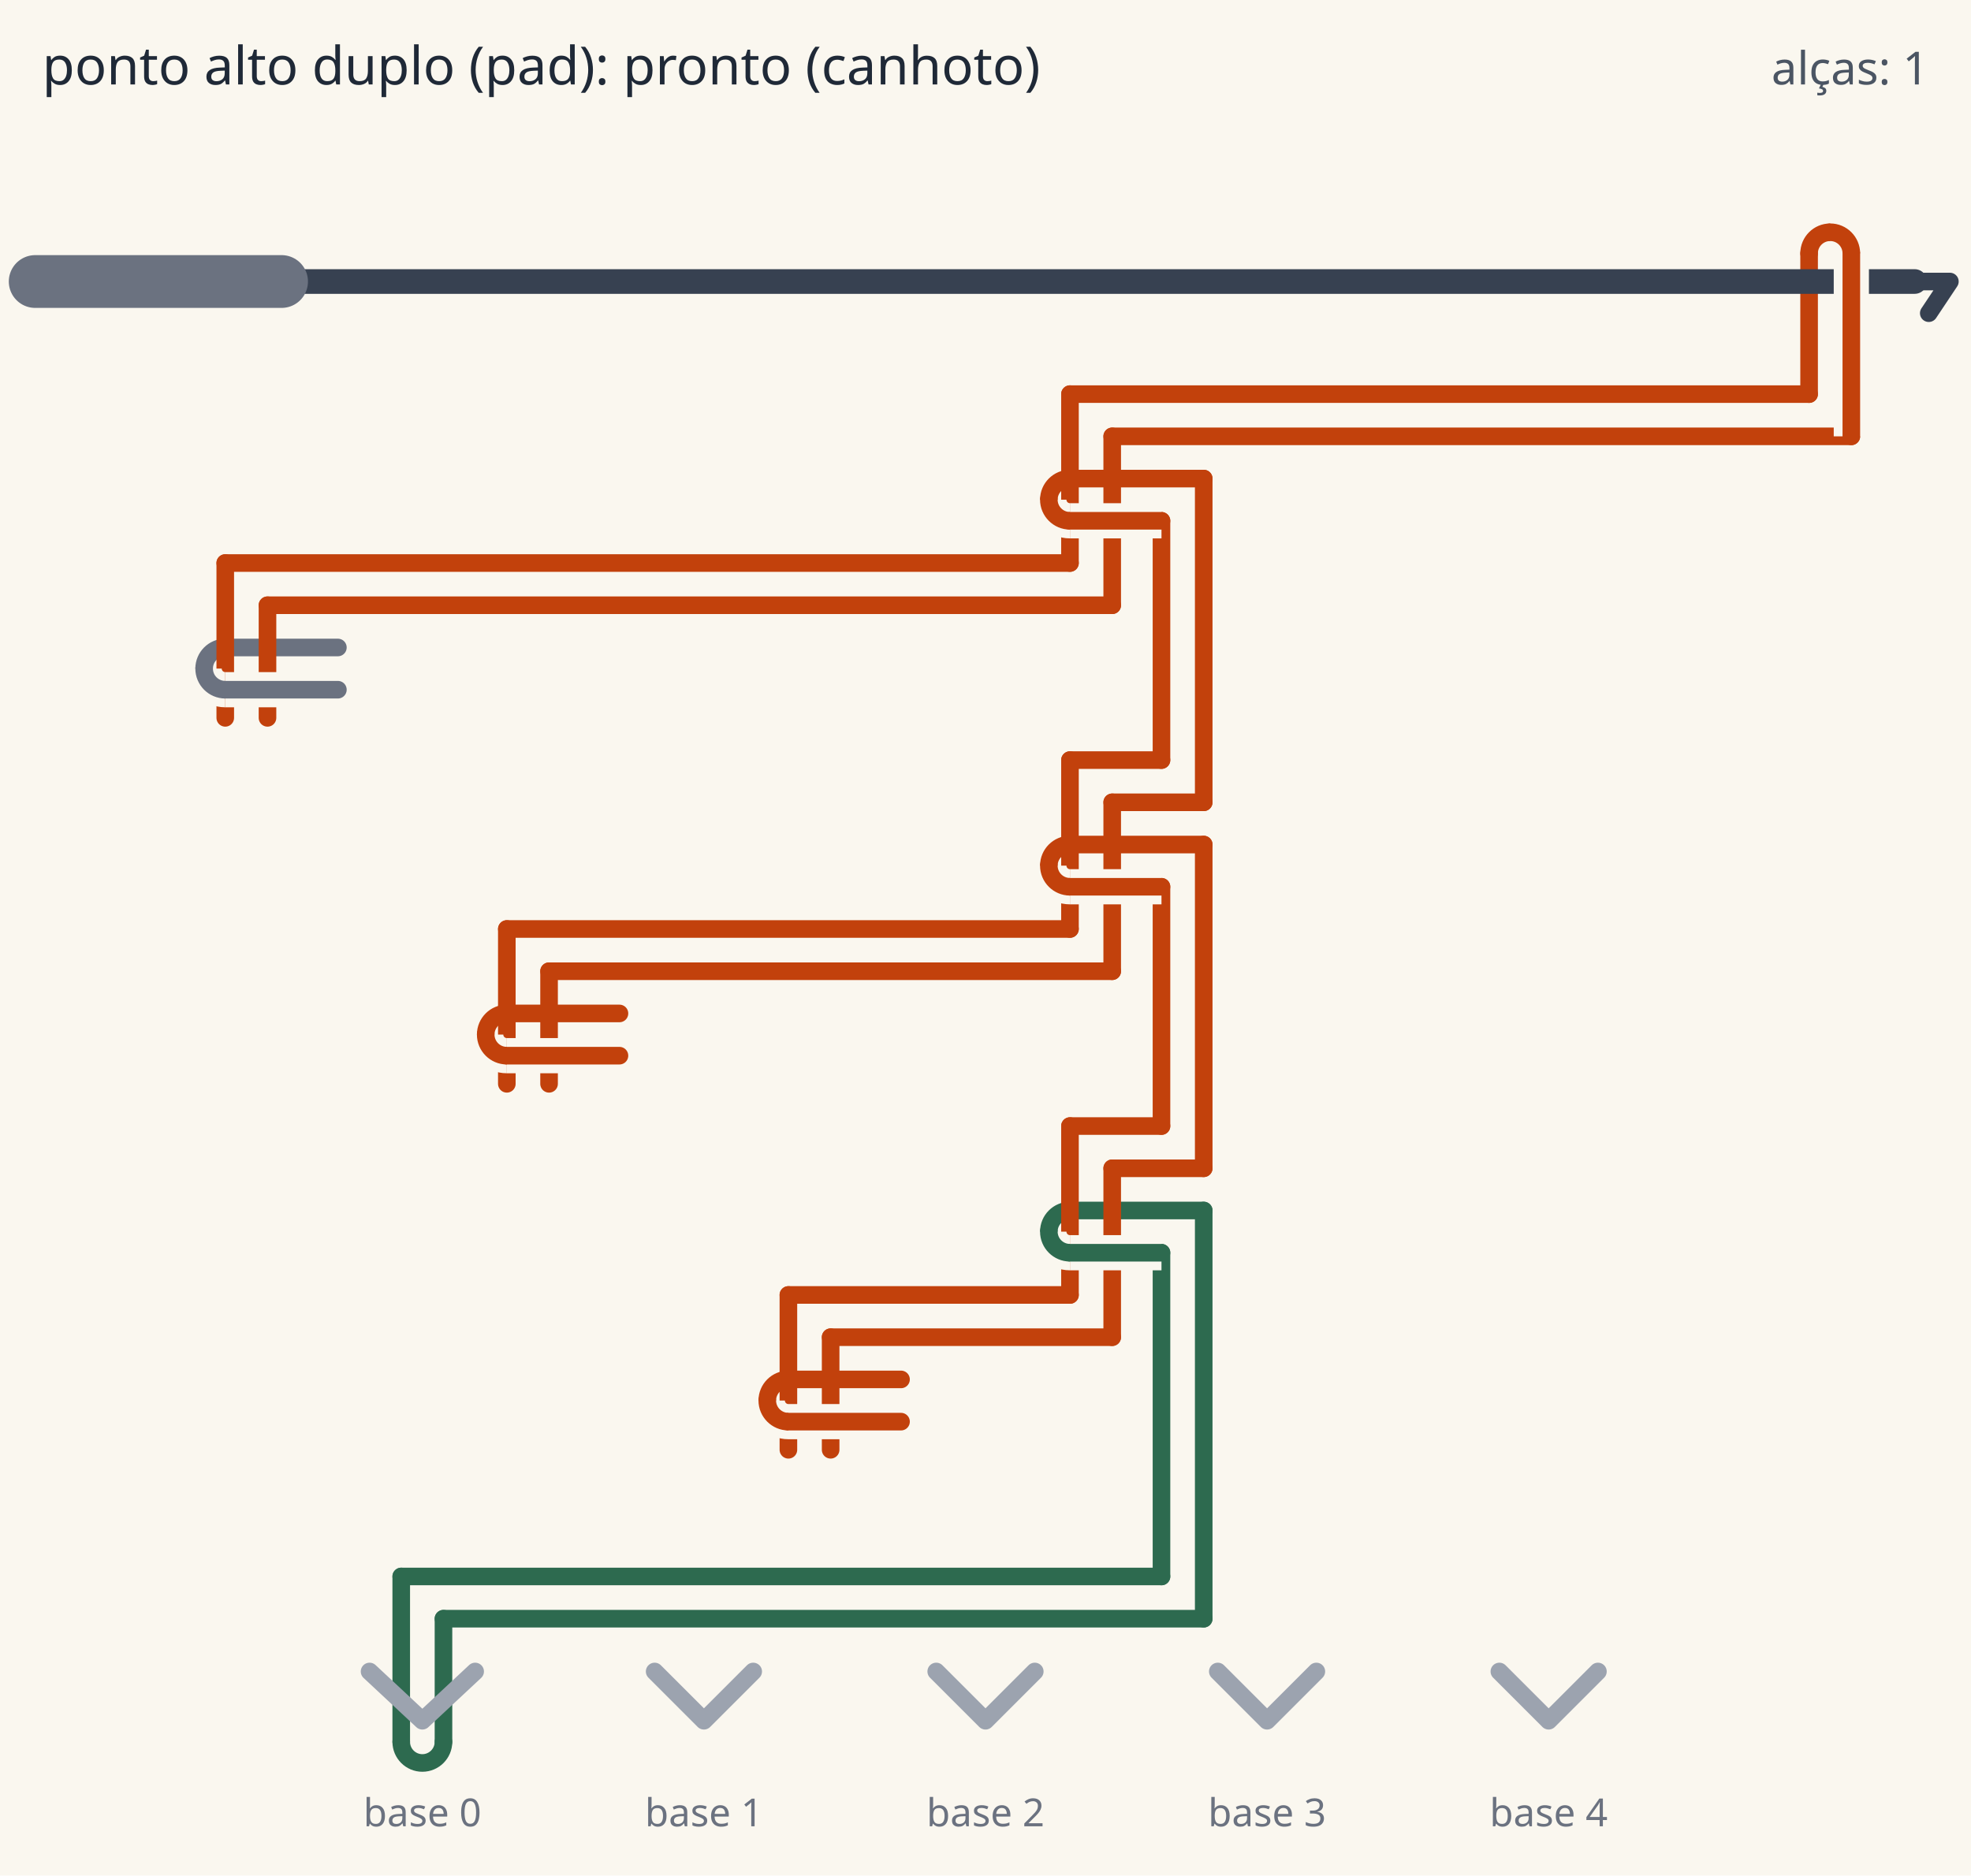
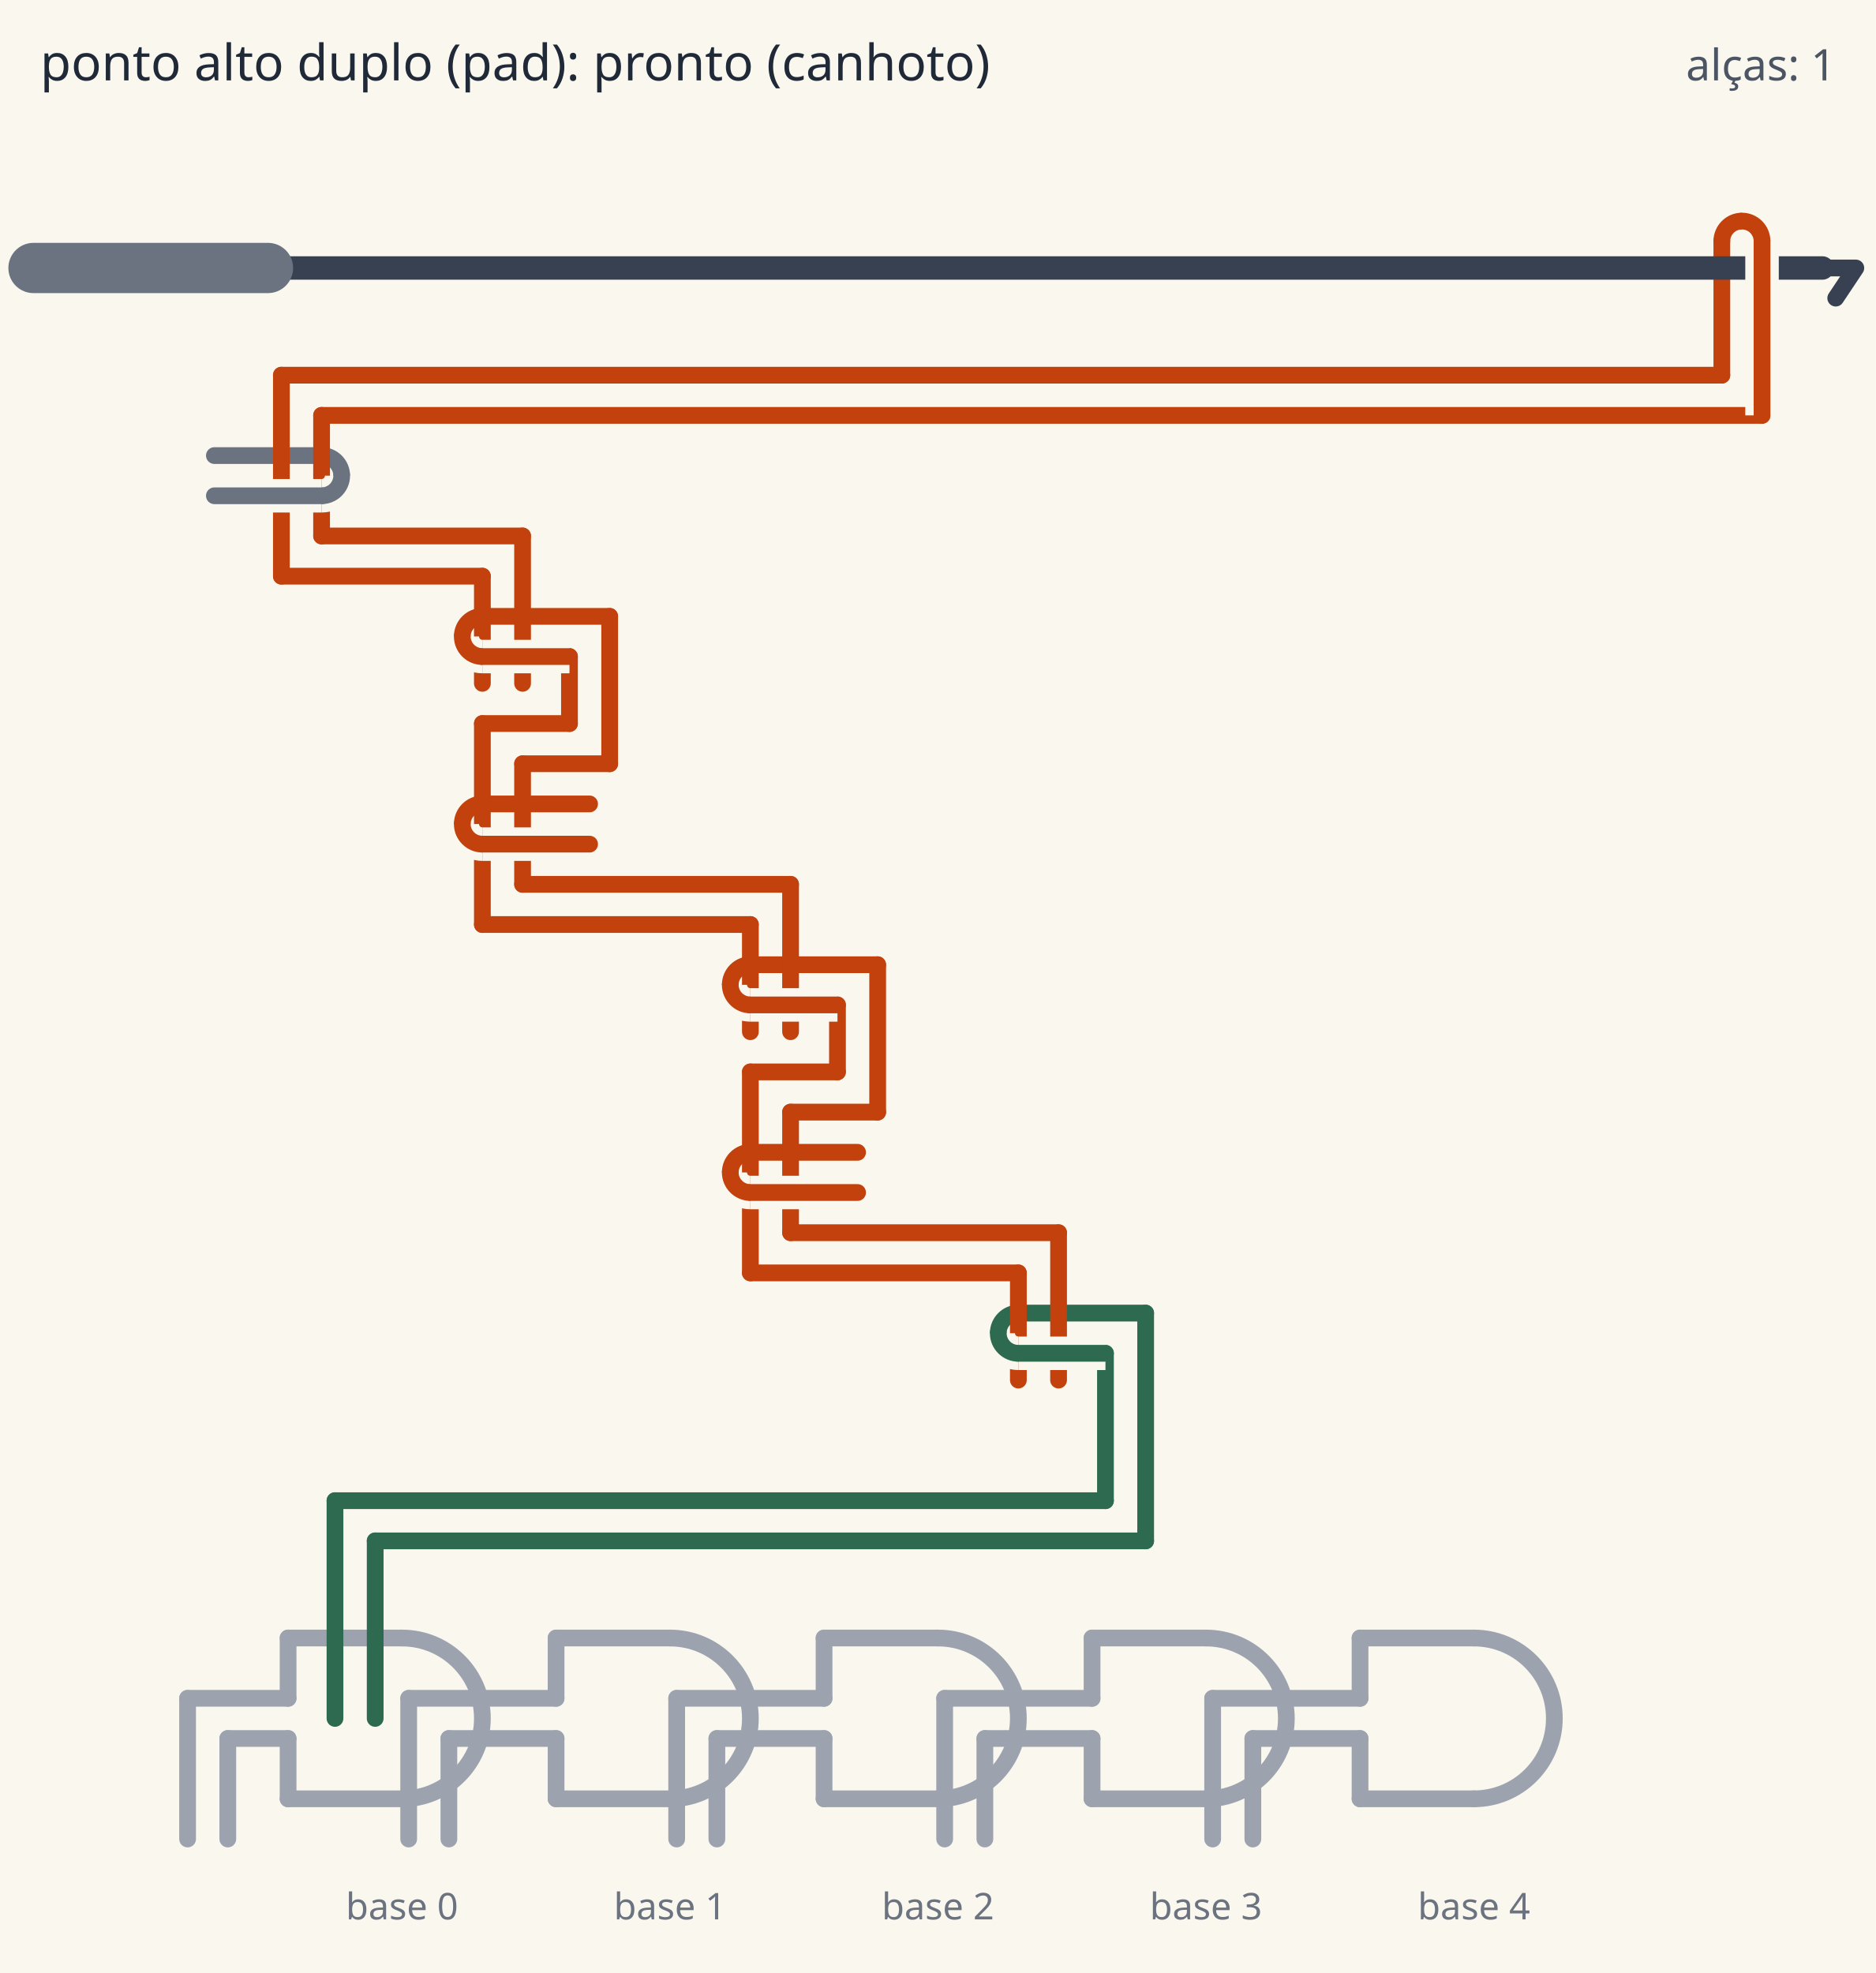
- <svg xmlns="http://www.w3.org/2000/svg" viewBox="0 0 560.0 533.0" width="560.0" height="533.0" font-family="sans-serif">
+ <svg xmlns="http://www.w3.org/2000/svg" viewBox="0 0 560.0 589.0" width="560.0" height="589.0" font-family="sans-serif">
  <rect width="100%" height="100%" fill="#faf7ef" />
  <text x="12" y="24" font-size="15" fill="#1f2937">ponto alto duplo (pad): pronto (canhoto)</text>
  <text x="548.0" y="24" font-size="13" text-anchor="end" fill="#4b5563">alças: 1</text>
-   <text x="120.0" y="519.0" font-size="11" text-anchor="middle" fill="#6b7280">base 0</text>
-   <text x="200.0" y="519.0" font-size="11" text-anchor="middle" fill="#6b7280">base 1</text>
-   <text x="280.0" y="519.0" font-size="11" text-anchor="middle" fill="#6b7280">base 2</text>
-   <text x="360.0" y="519.0" font-size="11" text-anchor="middle" fill="#6b7280">base 3</text>
-   <text x="440.0" y="519.0" font-size="11" text-anchor="middle" fill="#6b7280">base 4</text>
-   <path data-bend="0" data-side="back" d="M 64.0 184.0 A 6 6 0 0 0 58.0 190.0" fill="none" stroke="#6b7280" stroke-width="5" stroke-linecap="round" />
-   <line data-pair="0" data-side="back" data-seg="0" data-loop="0" data-kind="initial" data-on-hook="0" data-part="back" data-cx="64.0" data-cy="190.0" data-hx="77.0" data-hw="19.0" x1="64.0" y1="184.0" x2="96.0" y2="184.0" stroke="#6b7280" stroke-width="5" stroke-linecap="round" />
-   <path data-bend="1" data-side="back" d="M 144.0 288.0 A 6 6 0 0 0 138.0 294.0" fill="none" stroke="#c2410c" stroke-width="5" stroke-linecap="round" />
-   <line data-pair="1" data-side="back" data-seg="0" data-loop="1" data-kind="yo" data-on-hook="0" data-part="back" data-cx="144.0" data-cy="294.0" data-hx="157.0" data-hw="19.0" x1="144.0" y1="288.0" x2="176.0" y2="288.0" stroke="#c2410c" stroke-width="5" stroke-linecap="round" />
-   <path data-bend="2" data-side="back" d="M 224.0 392.0 A 6 6 0 0 0 218.0 398.0" fill="none" stroke="#c2410c" stroke-width="5" stroke-linecap="round" />
-   <line data-pair="2" data-side="back" data-seg="0" data-loop="2" data-kind="yo" data-on-hook="0" data-part="back" data-cx="224.0" data-cy="398.0" data-hx="237.0" data-hw="19.0" x1="224.0" y1="392.0" x2="256.0" y2="392.0" stroke="#c2410c" stroke-width="5" stroke-linecap="round" />
-   <path data-bend="3" data-side="back" d="M 304.0 344.0 A 6 6 0 0 0 298.0 350.0" fill="none" stroke="#2d6a4f" stroke-width="5" stroke-linecap="round" />
-   <line data-pair="3" data-side="back" data-seg="0" data-loop="3" data-kind="pulled" data-on-hook="0" data-part="back" data-cx="304.0" data-cy="350.0" data-hx="317.0" data-hw="19.0" x1="304.0" y1="344.0" x2="342.0" y2="344.0" stroke="#2d6a4f" stroke-width="5" stroke-linecap="round" />
-   <path data-bend="4" data-side="back" d="M 304.0 240.0 A 6 6 0 0 0 298.0 246.0" fill="none" stroke="#c2410c" stroke-width="5" stroke-linecap="round" />
-   <line data-pair="4" data-side="back" data-seg="0" data-loop="4" data-kind="yo" data-on-hook="0" data-part="back" data-cx="304.0" data-cy="246.0" data-hx="317.0" data-hw="19.0" x1="304.0" y1="240.0" x2="342.0" y2="240.0" stroke="#c2410c" stroke-width="5" stroke-linecap="round" />
-   <path data-bend="5" data-side="back" d="M 304.0 136.0 A 6 6 0 0 0 298.0 142.0" fill="none" stroke="#c2410c" stroke-width="5" stroke-linecap="round" />
-   <line data-pair="5" data-side="back" data-seg="0" data-loop="5" data-kind="yo" data-on-hook="0" data-part="back" data-cx="304.0" data-cy="142.0" data-hx="317.0" data-hw="19.0" x1="304.0" y1="136.0" x2="342.0" y2="136.0" stroke="#c2410c" stroke-width="5" stroke-linecap="round" />
+   <text x="120.0" y="573.0" font-size="11" text-anchor="middle" fill="#6b7280">base 0</text>
+   <text x="200.0" y="573.0" font-size="11" text-anchor="middle" fill="#6b7280">base 1</text>
+   <text x="280.0" y="573.0" font-size="11" text-anchor="middle" fill="#6b7280">base 2</text>
+   <text x="360.0" y="573.0" font-size="11" text-anchor="middle" fill="#6b7280">base 3</text>
+   <text x="440.0" y="573.0" font-size="11" text-anchor="middle" fill="#6b7280">base 4</text>
+   <path data-bend="0" data-side="back" d="M 96.0 136.0 A 6 6 0 0 1 102.0 142.0" fill="none" stroke="#6b7280" stroke-width="5" stroke-linecap="round" />
+   <line data-pair="0" data-side="back" data-seg="0" data-loop="0" data-kind="initial" data-on-hook="0" data-part="back" data-cx="96.0" data-cy="142.0" data-hx="83.0" data-hw="19.0" x1="96.0" y1="136.0" x2="64.0" y2="136.0" stroke="#6b7280" stroke-width="5" stroke-linecap="round" />
+   <path data-bend="1" data-side="back" d="M 144.0 240.0 A 6 6 0 0 0 138.0 246.0" fill="none" stroke="#c2410c" stroke-width="5" stroke-linecap="round" />
+   <line data-pair="1" data-side="back" data-seg="0" data-loop="1" data-kind="yo" data-on-hook="0" data-part="back" data-cx="144.0" data-cy="246.0" data-hx="157.0" data-hw="19.0" x1="144.0" y1="240.0" x2="176.0" y2="240.0" stroke="#c2410c" stroke-width="5" stroke-linecap="round" />
+   <path data-bend="2" data-side="back" d="M 224.0 344.0 A 6 6 0 0 0 218.0 350.0" fill="none" stroke="#c2410c" stroke-width="5" stroke-linecap="round" />
+   <line data-pair="2" data-side="back" data-seg="0" data-loop="2" data-kind="yo" data-on-hook="0" data-part="back" data-cx="224.0" data-cy="350.0" data-hx="237.0" data-hw="19.0" x1="224.0" y1="344.0" x2="256.0" y2="344.0" stroke="#c2410c" stroke-width="5" stroke-linecap="round" />
+   <path data-bend="3" data-side="back" d="M 304.0 392.0 A 6 6 0 0 0 298.0 398.0" fill="none" stroke="#2d6a4f" stroke-width="5" stroke-linecap="round" />
+   <line data-pair="3" data-side="back" data-seg="0" data-loop="3" data-kind="pulled" data-on-hook="0" data-part="back" data-cx="304.0" data-cy="398.0" data-hx="317.0" data-hw="19.0" x1="304.0" y1="392.0" x2="342.0" y2="392.0" stroke="#2d6a4f" stroke-width="5" stroke-linecap="round" />
+   <path data-bend="4" data-side="back" d="M 224.0 288.0 A 6 6 0 0 0 218.0 294.0" fill="none" stroke="#c2410c" stroke-width="5" stroke-linecap="round" />
+   <line data-pair="4" data-side="back" data-seg="0" data-loop="4" data-kind="yo" data-on-hook="0" data-part="back" data-cx="224.0" data-cy="294.0" data-hx="237.0" data-hw="19.0" x1="224.0" y1="288.0" x2="262.0" y2="288.0" stroke="#c2410c" stroke-width="5" stroke-linecap="round" />
+   <path data-bend="5" data-side="back" d="M 144.0 184.0 A 6 6 0 0 0 138.0 190.0" fill="none" stroke="#c2410c" stroke-width="5" stroke-linecap="round" />
+   <line data-pair="5" data-side="back" data-seg="0" data-loop="5" data-kind="yo" data-on-hook="0" data-part="back" data-cx="144.0" data-cy="190.0" data-hx="157.0" data-hw="19.0" x1="144.0" y1="184.0" x2="182.0" y2="184.0" stroke="#c2410c" stroke-width="5" stroke-linecap="round" />
  <path data-bend="6" data-side="back" d="M 514.0 72 A 6 6 0 0 1 520.0 66" fill="none" stroke="#c2410c" stroke-width="5" stroke-linecap="round" />
  <line data-pair="6" data-side="back" data-seg="0" data-strand="6" data-draw="3" data-loop="6" data-kind="yo" data-on-hook="1" data-part="back" data-cx="520.0" data-cy="80" x1="514.0" y1="72.0" x2="514.0" y2="112.0" stroke="#c2410c" stroke-width="5" stroke-linecap="round" />
  <line data-hook="1" x1="16.0" y1="80" x2="544.0" y2="80" stroke="#374151" stroke-width="7" stroke-linecap="round" />
  <line data-hook-handle="1" x1="10.0" y1="80" x2="80.0" y2="80" stroke="#6b7280" stroke-width="15" stroke-linecap="round" />
  <path data-hook-tip="1" d="M 542.0 80 L 554.0 80 L 548.0 89" fill="none" stroke="#374151" stroke-width="5" stroke-linecap="round" stroke-linejoin="round" />
-   <line data-pair="3" data-side="back" data-seg="1" data-leg="3" data-base="0" x1="342.0" y1="344.0" x2="342.0" y2="460.0" stroke="#2d6a4f" stroke-width="5" stroke-linecap="round" />
-   <line data-pair="3" data-side="back" data-seg="2" data-leg="3" data-base="0" x1="342.0" y1="460.0" x2="126.0" y2="460.0" stroke="#2d6a4f" stroke-width="5" stroke-linecap="round" />
-   <line data-pair="3" data-side="back" data-seg="3" data-leg="3" data-base="0" x1="126.0" y1="460.0" x2="126.0" y2="495.0" stroke="#2d6a4f" stroke-width="5" stroke-linecap="round" />
-   <line data-pair="3" data-side="front" data-seg="1" data-leg="3" data-base="0" x1="330.0" y1="356.0" x2="330.0" y2="448.0" stroke="#2d6a4f" stroke-width="5" stroke-linecap="round" />
-   <line data-pair="3" data-side="front" data-seg="2" data-leg="3" data-base="0" x1="330.0" y1="448.0" x2="114.0" y2="448.0" stroke="#2d6a4f" stroke-width="5" stroke-linecap="round" />
-   <line data-pair="3" data-side="front" data-seg="3" data-leg="3" data-base="0" x1="114.0" y1="448.0" x2="114.0" y2="495.0" stroke="#2d6a4f" stroke-width="5" stroke-linecap="round" />
-   <line data-pair="4" data-side="back" data-seg="1" data-strand="4" data-draw="1" x1="342.0" y1="240.0" x2="342.0" y2="332.0" stroke="#c2410c" stroke-width="5" stroke-linecap="round" />
-   <line data-pair="4" data-side="back" data-seg="2" data-strand="4" data-draw="1" x1="342.0" y1="332.0" x2="316.0" y2="332.0" stroke="#c2410c" stroke-width="5" stroke-linecap="round" />
-   <line data-pair="4" data-side="back" data-seg="3" data-strand="4" data-draw="1" data-through="3" x1="316.0" y1="332.0" x2="316.0" y2="380.0" stroke="#c2410c" stroke-width="5" stroke-linecap="round" />
-   <line data-pair="4" data-side="back" data-seg="4" data-strand="4" data-draw="1" x1="316.0" y1="380.0" x2="236.0" y2="380.0" stroke="#c2410c" stroke-width="5" stroke-linecap="round" />
-   <line data-pair="4" data-side="back" data-seg="5" data-strand="4" data-draw="1" data-through="2" x1="236.0" y1="380.0" x2="236.0" y2="412.0" stroke="#c2410c" stroke-width="5" stroke-linecap="round" />
-   <line data-pair="4" data-side="front" data-seg="1" data-strand="4" data-draw="1" x1="330.0" y1="252.0" x2="330.0" y2="320.0" stroke="#c2410c" stroke-width="5" stroke-linecap="round" />
-   <line data-pair="4" data-side="front" data-seg="2" data-strand="4" data-draw="1" x1="330.0" y1="320.0" x2="304.0" y2="320.0" stroke="#c2410c" stroke-width="5" stroke-linecap="round" />
-   <line data-pair="4" data-side="front" data-seg="3" data-strand="4" data-draw="1" data-through="3" x1="304.0" y1="320.0" x2="304.0" y2="368.0" stroke="#c2410c" stroke-width="5" stroke-linecap="round" />
-   <line data-pair="4" data-side="front" data-seg="4" data-strand="4" data-draw="1" x1="304.0" y1="368.0" x2="224.0" y2="368.0" stroke="#c2410c" stroke-width="5" stroke-linecap="round" />
-   <line data-pair="4" data-side="front" data-seg="5" data-strand="4" data-draw="1" data-through="2" x1="224.0" y1="368.0" x2="224.0" y2="412.0" stroke="#c2410c" stroke-width="5" stroke-linecap="round" />
-   <line data-pair="5" data-side="back" data-seg="1" data-strand="5" data-draw="2" x1="342.0" y1="136.0" x2="342.0" y2="228.0" stroke="#c2410c" stroke-width="5" stroke-linecap="round" />
-   <line data-pair="5" data-side="back" data-seg="2" data-strand="5" data-draw="2" x1="342.0" y1="228.0" x2="316.0" y2="228.0" stroke="#c2410c" stroke-width="5" stroke-linecap="round" />
-   <line data-pair="5" data-side="back" data-seg="3" data-strand="5" data-draw="2" data-through="4" x1="316.0" y1="228.0" x2="316.0" y2="276.0" stroke="#c2410c" stroke-width="5" stroke-linecap="round" />
-   <line data-pair="5" data-side="back" data-seg="4" data-strand="5" data-draw="2" x1="316.0" y1="276.0" x2="156.0" y2="276.0" stroke="#c2410c" stroke-width="5" stroke-linecap="round" />
-   <line data-pair="5" data-side="back" data-seg="5" data-strand="5" data-draw="2" data-through="1" x1="156.0" y1="276.0" x2="156.0" y2="308.0" stroke="#c2410c" stroke-width="5" stroke-linecap="round" />
-   <line data-pair="5" data-side="front" data-seg="1" data-strand="5" data-draw="2" x1="330.0" y1="148.0" x2="330.0" y2="216.0" stroke="#c2410c" stroke-width="5" stroke-linecap="round" />
-   <line data-pair="5" data-side="front" data-seg="2" data-strand="5" data-draw="2" x1="330.0" y1="216.0" x2="304.0" y2="216.0" stroke="#c2410c" stroke-width="5" stroke-linecap="round" />
-   <line data-pair="5" data-side="front" data-seg="3" data-strand="5" data-draw="2" data-through="4" x1="304.0" y1="216.0" x2="304.0" y2="264.0" stroke="#c2410c" stroke-width="5" stroke-linecap="round" />
-   <line data-pair="5" data-side="front" data-seg="4" data-strand="5" data-draw="2" x1="304.0" y1="264.0" x2="144.0" y2="264.0" stroke="#c2410c" stroke-width="5" stroke-linecap="round" />
-   <line data-pair="5" data-side="front" data-seg="5" data-strand="5" data-draw="2" data-through="1" x1="144.0" y1="264.0" x2="144.0" y2="308.0" stroke="#c2410c" stroke-width="5" stroke-linecap="round" />
-   <line data-pair="6" data-side="back" data-seg="1" data-strand="6" data-draw="3" x1="514.0" y1="112.0" x2="304.0" y2="112.0" stroke="#c2410c" stroke-width="5" stroke-linecap="round" />
-   <line data-pair="6" data-side="back" data-seg="2" data-strand="6" data-draw="3" data-through="5" x1="304.0" y1="112.0" x2="304.0" y2="160.0" stroke="#c2410c" stroke-width="5" stroke-linecap="round" />
-   <line data-pair="6" data-side="back" data-seg="3" data-strand="6" data-draw="3" x1="304.0" y1="160.0" x2="64.0" y2="160.0" stroke="#c2410c" stroke-width="5" stroke-linecap="round" />
-   <line data-pair="6" data-side="back" data-seg="4" data-strand="6" data-draw="3" data-through="0" x1="64.0" y1="160.0" x2="64.0" y2="204.0" stroke="#c2410c" stroke-width="5" stroke-linecap="round" />
-   <line data-pair="6" data-side="front" data-seg="1" data-strand="6" data-draw="3" x1="526.0" y1="124.0" x2="316.0" y2="124.0" stroke="#c2410c" stroke-width="5" stroke-linecap="round" />
-   <line data-pair="6" data-side="front" data-seg="2" data-strand="6" data-draw="3" data-through="5" x1="316.0" y1="124.0" x2="316.0" y2="172.0" stroke="#c2410c" stroke-width="5" stroke-linecap="round" />
-   <line data-pair="6" data-side="front" data-seg="3" data-strand="6" data-draw="3" x1="316.0" y1="172.0" x2="76.0" y2="172.0" stroke="#c2410c" stroke-width="5" stroke-linecap="round" />
-   <line data-pair="6" data-side="front" data-seg="4" data-strand="6" data-draw="3" data-through="0" x1="76.0" y1="172.0" x2="76.0" y2="204.0" stroke="#c2410c" stroke-width="5" stroke-linecap="round" />
-   <path data-leg-curve="3" data-base="0" d="M 114.0 495.0 A 6 6 0 0 0 126.0 495.0" fill="none" stroke="#2d6a4f" stroke-width="5" stroke-linecap="round" />
-   <path data-base-top="0" data-cx="120.0" data-hw="15.0" d="M 105.0 475.0 L 120.0 489.0 L 135.0 475.0" fill="none" stroke="#9ca3af" stroke-width="5" stroke-linecap="round" stroke-linejoin="round" />
-   <path data-base-top="1" data-cx="200.0" data-hw="14.0" d="M 186.0 475.0 L 200.0 489.0 L 214.0 475.0" fill="none" stroke="#9ca3af" stroke-width="5" stroke-linecap="round" stroke-linejoin="round" />
-   <path data-base-top="2" data-cx="280.0" data-hw="14.0" d="M 266.0 475.0 L 280.0 489.0 L 294.0 475.0" fill="none" stroke="#9ca3af" stroke-width="5" stroke-linecap="round" stroke-linejoin="round" />
-   <path data-base-top="3" data-cx="360.0" data-hw="14.0" d="M 346.0 475.0 L 360.0 489.0 L 374.0 475.0" fill="none" stroke="#9ca3af" stroke-width="5" stroke-linecap="round" stroke-linejoin="round" />
-   <path data-base-top="4" data-cx="440.0" data-hw="14.0" d="M 426.0 475.0 L 440.0 489.0 L 454.0 475.0" fill="none" stroke="#9ca3af" stroke-width="5" stroke-linecap="round" stroke-linejoin="round" />
-   <path d="M 58.0 190.0 A 6 6 0 0 0 64.0 196.0" stroke="#faf7ef" stroke-width="10" stroke-linecap="butt" fill="none" />
-   <path data-bend="0" data-side="front" d="M 58.0 190.0 A 6 6 0 0 0 64.0 196.0" fill="none" stroke="#6b7280" stroke-width="5" stroke-linecap="round" />
-   <line x1="64.0" y1="196.0" x2="96.0" y2="196.0" stroke="#faf7ef" stroke-width="10" stroke-linecap="butt" fill="none" />
-   <line data-pair="0" data-side="front" data-seg="0" data-loop="0" data-kind="initial" data-on-hook="0" data-part="front" data-cx="64.0" data-cy="190.0" data-hx="77.0" data-hw="19.0" x1="64.0" y1="196.0" x2="96.0" y2="196.0" stroke="#6b7280" stroke-width="5" stroke-linecap="round" />
-   <path d="M 138.0 294.0 A 6 6 0 0 0 144.0 300.0" stroke="#faf7ef" stroke-width="10" stroke-linecap="butt" fill="none" />
-   <path data-bend="1" data-side="front" d="M 138.0 294.0 A 6 6 0 0 0 144.0 300.0" fill="none" stroke="#c2410c" stroke-width="5" stroke-linecap="round" />
-   <line x1="144.0" y1="300.0" x2="176.0" y2="300.0" stroke="#faf7ef" stroke-width="10" stroke-linecap="butt" fill="none" />
-   <line data-pair="1" data-side="front" data-seg="0" data-loop="1" data-kind="yo" data-on-hook="0" data-part="front" data-cx="144.0" data-cy="294.0" data-hx="157.0" data-hw="19.0" x1="144.0" y1="300.0" x2="176.0" y2="300.0" stroke="#c2410c" stroke-width="5" stroke-linecap="round" />
-   <path d="M 218.0 398.0 A 6 6 0 0 0 224.0 404.0" stroke="#faf7ef" stroke-width="10" stroke-linecap="butt" fill="none" />
-   <path data-bend="2" data-side="front" d="M 218.0 398.0 A 6 6 0 0 0 224.0 404.0" fill="none" stroke="#c2410c" stroke-width="5" stroke-linecap="round" />
-   <line x1="224.0" y1="404.0" x2="256.0" y2="404.0" stroke="#faf7ef" stroke-width="10" stroke-linecap="butt" fill="none" />
-   <line data-pair="2" data-side="front" data-seg="0" data-loop="2" data-kind="yo" data-on-hook="0" data-part="front" data-cx="224.0" data-cy="398.0" data-hx="237.0" data-hw="19.0" x1="224.0" y1="404.0" x2="256.0" y2="404.0" stroke="#c2410c" stroke-width="5" stroke-linecap="round" />
-   <path d="M 298.0 350.0 A 6 6 0 0 0 304.0 356.0" stroke="#faf7ef" stroke-width="10" stroke-linecap="butt" fill="none" />
-   <path data-bend="3" data-side="front" d="M 298.0 350.0 A 6 6 0 0 0 304.0 356.0" fill="none" stroke="#2d6a4f" stroke-width="5" stroke-linecap="round" />
-   <line x1="304.0" y1="356.0" x2="330.0" y2="356.0" stroke="#faf7ef" stroke-width="10" stroke-linecap="butt" fill="none" />
-   <line data-pair="3" data-side="front" data-seg="0" data-loop="3" data-kind="pulled" data-on-hook="0" data-part="front" data-cx="304.0" data-cy="350.0" data-hx="317.0" data-hw="19.0" x1="304.0" y1="356.0" x2="330.0" y2="356.0" stroke="#2d6a4f" stroke-width="5" stroke-linecap="round" />
-   <path d="M 298.0 246.0 A 6 6 0 0 0 304.0 252.0" stroke="#faf7ef" stroke-width="10" stroke-linecap="butt" fill="none" />
-   <path data-bend="4" data-side="front" d="M 298.0 246.0 A 6 6 0 0 0 304.0 252.0" fill="none" stroke="#c2410c" stroke-width="5" stroke-linecap="round" />
-   <line x1="304.0" y1="252.0" x2="330.0" y2="252.0" stroke="#faf7ef" stroke-width="10" stroke-linecap="butt" fill="none" />
-   <line data-pair="4" data-side="front" data-seg="0" data-loop="4" data-kind="yo" data-on-hook="0" data-part="front" data-cx="304.0" data-cy="246.0" data-hx="317.0" data-hw="19.0" x1="304.0" y1="252.0" x2="330.0" y2="252.0" stroke="#c2410c" stroke-width="5" stroke-linecap="round" />
-   <path d="M 298.0 142.0 A 6 6 0 0 0 304.0 148.0" stroke="#faf7ef" stroke-width="10" stroke-linecap="butt" fill="none" />
-   <path data-bend="5" data-side="front" d="M 298.0 142.0 A 6 6 0 0 0 304.0 148.0" fill="none" stroke="#c2410c" stroke-width="5" stroke-linecap="round" />
-   <line x1="304.0" y1="148.0" x2="330.0" y2="148.0" stroke="#faf7ef" stroke-width="10" stroke-linecap="butt" fill="none" />
-   <line data-pair="5" data-side="front" data-seg="0" data-loop="5" data-kind="yo" data-on-hook="0" data-part="front" data-cx="304.0" data-cy="142.0" data-hx="317.0" data-hw="19.0" x1="304.0" y1="148.0" x2="330.0" y2="148.0" stroke="#c2410c" stroke-width="5" stroke-linecap="round" />
+   <path data-base-top="0" data-cx="120.0" data-cy="513.0" data-hx="115.0" data-hw="21.0" d="M 120.0 489.0 A 24 24 0 0 1 120.0 537.0" fill="none" stroke="#9ca3af" stroke-width="5" stroke-linecap="round" />
+   <path data-base-top="1" data-cx="200.0" data-cy="513.0" data-hx="195.0" data-hw="21.0" d="M 200.0 489.0 A 24 24 0 0 1 200.0 537.0" fill="none" stroke="#9ca3af" stroke-width="5" stroke-linecap="round" />
+   <path data-base-top="2" data-cx="280.0" data-cy="513.0" data-hx="275.0" data-hw="21.0" d="M 280.0 489.0 A 24 24 0 0 1 280.0 537.0" fill="none" stroke="#9ca3af" stroke-width="5" stroke-linecap="round" />
+   <path data-base-top="3" data-cx="360.0" data-cy="513.0" data-hx="355.0" data-hw="21.0" d="M 360.0 489.0 A 24 24 0 0 1 360.0 537.0" fill="none" stroke="#9ca3af" stroke-width="5" stroke-linecap="round" />
+   <path data-base-top="4" data-cx="440.0" data-cy="513.0" data-hx="435.0" data-hw="21.0" d="M 440.0 489.0 A 24 24 0 0 1 440.0 537.0" fill="none" stroke="#9ca3af" stroke-width="5" stroke-linecap="round" />
+   <line data-base-line="0" data-seg="0" x1="120.0" y1="489.0" x2="86.0" y2="489.0" stroke="#9ca3af" stroke-width="5" stroke-linecap="round" />
+   <line data-base-line="0" data-seg="1" x1="86.0" y1="489.0" x2="86.0" y2="507.0" stroke="#9ca3af" stroke-width="5" stroke-linecap="round" />
+   <line data-base-line="0" data-seg="2" x1="86.0" y1="507.0" x2="56.0" y2="507.0" stroke="#9ca3af" stroke-width="5" stroke-linecap="round" />
+   <line data-base-line="0" data-seg="3" x1="56.0" y1="507.0" x2="56.0" y2="549.0" stroke="#9ca3af" stroke-width="5" stroke-linecap="round" />
+   <line data-base-line="0" data-seg="4" x1="120.0" y1="537.0" x2="86.0" y2="537.0" stroke="#9ca3af" stroke-width="5" stroke-linecap="round" />
+   <line data-base-line="0" data-seg="5" x1="86.0" y1="537.0" x2="86.0" y2="519.0" stroke="#9ca3af" stroke-width="5" stroke-linecap="round" />
+   <line data-base-line="0" data-seg="6" x1="86.0" y1="519.0" x2="68.0" y2="519.0" stroke="#9ca3af" stroke-width="5" stroke-linecap="round" />
+   <line data-base-line="0" data-seg="7" x1="68.0" y1="519.0" x2="68.0" y2="549.0" stroke="#9ca3af" stroke-width="5" stroke-linecap="round" />
+   <line data-base-line="1" data-seg="0" x1="200.0" y1="489.0" x2="166.0" y2="489.0" stroke="#9ca3af" stroke-width="5" stroke-linecap="round" />
+   <line data-base-line="1" data-seg="1" x1="166.0" y1="489.0" x2="166.0" y2="507.0" stroke="#9ca3af" stroke-width="5" stroke-linecap="round" />
+   <line data-base-line="1" data-seg="2" x1="166.0" y1="507.0" x2="122.0" y2="507.0" stroke="#9ca3af" stroke-width="5" stroke-linecap="round" />
+   <line data-base-line="1" data-seg="3" x1="122.0" y1="507.0" x2="122.0" y2="549.0" stroke="#9ca3af" stroke-width="5" stroke-linecap="round" />
+   <line data-base-line="1" data-seg="4" x1="200.0" y1="537.0" x2="166.0" y2="537.0" stroke="#9ca3af" stroke-width="5" stroke-linecap="round" />
+   <line data-base-line="1" data-seg="5" x1="166.0" y1="537.0" x2="166.0" y2="519.0" stroke="#9ca3af" stroke-width="5" stroke-linecap="round" />
+   <line data-base-line="1" data-seg="6" x1="166.0" y1="519.0" x2="134.0" y2="519.0" stroke="#9ca3af" stroke-width="5" stroke-linecap="round" />
+   <line data-base-line="1" data-seg="7" x1="134.0" y1="519.0" x2="134.0" y2="549.0" stroke="#9ca3af" stroke-width="5" stroke-linecap="round" />
+   <line data-base-line="2" data-seg="0" x1="280.0" y1="489.0" x2="246.0" y2="489.0" stroke="#9ca3af" stroke-width="5" stroke-linecap="round" />
+   <line data-base-line="2" data-seg="1" x1="246.0" y1="489.0" x2="246.0" y2="507.0" stroke="#9ca3af" stroke-width="5" stroke-linecap="round" />
+   <line data-base-line="2" data-seg="2" x1="246.0" y1="507.0" x2="202.0" y2="507.0" stroke="#9ca3af" stroke-width="5" stroke-linecap="round" />
+   <line data-base-line="2" data-seg="3" x1="202.0" y1="507.0" x2="202.0" y2="549.0" stroke="#9ca3af" stroke-width="5" stroke-linecap="round" />
+   <line data-base-line="2" data-seg="4" x1="280.0" y1="537.0" x2="246.0" y2="537.0" stroke="#9ca3af" stroke-width="5" stroke-linecap="round" />
+   <line data-base-line="2" data-seg="5" x1="246.0" y1="537.0" x2="246.0" y2="519.0" stroke="#9ca3af" stroke-width="5" stroke-linecap="round" />
+   <line data-base-line="2" data-seg="6" x1="246.0" y1="519.0" x2="214.0" y2="519.0" stroke="#9ca3af" stroke-width="5" stroke-linecap="round" />
+   <line data-base-line="2" data-seg="7" x1="214.0" y1="519.0" x2="214.0" y2="549.0" stroke="#9ca3af" stroke-width="5" stroke-linecap="round" />
+   <line data-base-line="3" data-seg="0" x1="360.0" y1="489.0" x2="326.0" y2="489.0" stroke="#9ca3af" stroke-width="5" stroke-linecap="round" />
+   <line data-base-line="3" data-seg="1" x1="326.0" y1="489.0" x2="326.0" y2="507.0" stroke="#9ca3af" stroke-width="5" stroke-linecap="round" />
+   <line data-base-line="3" data-seg="2" x1="326.0" y1="507.0" x2="282.0" y2="507.0" stroke="#9ca3af" stroke-width="5" stroke-linecap="round" />
+   <line data-base-line="3" data-seg="3" x1="282.0" y1="507.0" x2="282.0" y2="549.0" stroke="#9ca3af" stroke-width="5" stroke-linecap="round" />
+   <line data-base-line="3" data-seg="4" x1="360.0" y1="537.0" x2="326.0" y2="537.0" stroke="#9ca3af" stroke-width="5" stroke-linecap="round" />
+   <line data-base-line="3" data-seg="5" x1="326.0" y1="537.0" x2="326.0" y2="519.0" stroke="#9ca3af" stroke-width="5" stroke-linecap="round" />
+   <line data-base-line="3" data-seg="6" x1="326.0" y1="519.0" x2="294.0" y2="519.0" stroke="#9ca3af" stroke-width="5" stroke-linecap="round" />
+   <line data-base-line="3" data-seg="7" x1="294.0" y1="519.0" x2="294.0" y2="549.0" stroke="#9ca3af" stroke-width="5" stroke-linecap="round" />
+   <line data-base-line="4" data-seg="0" x1="440.0" y1="489.0" x2="406.0" y2="489.0" stroke="#9ca3af" stroke-width="5" stroke-linecap="round" />
+   <line data-base-line="4" data-seg="1" x1="406.0" y1="489.0" x2="406.0" y2="507.0" stroke="#9ca3af" stroke-width="5" stroke-linecap="round" />
+   <line data-base-line="4" data-seg="2" x1="406.0" y1="507.0" x2="362.0" y2="507.0" stroke="#9ca3af" stroke-width="5" stroke-linecap="round" />
+   <line data-base-line="4" data-seg="3" x1="362.0" y1="507.0" x2="362.0" y2="549.0" stroke="#9ca3af" stroke-width="5" stroke-linecap="round" />
+   <line data-base-line="4" data-seg="4" x1="440.0" y1="537.0" x2="406.0" y2="537.0" stroke="#9ca3af" stroke-width="5" stroke-linecap="round" />
+   <line data-base-line="4" data-seg="5" x1="406.0" y1="537.0" x2="406.0" y2="519.0" stroke="#9ca3af" stroke-width="5" stroke-linecap="round" />
+   <line data-base-line="4" data-seg="6" x1="406.0" y1="519.0" x2="374.0" y2="519.0" stroke="#9ca3af" stroke-width="5" stroke-linecap="round" />
+   <line data-base-line="4" data-seg="7" x1="374.0" y1="519.0" x2="374.0" y2="549.0" stroke="#9ca3af" stroke-width="5" stroke-linecap="round" />
+   <line data-pair="3" data-side="back" data-seg="1" data-leg="3" data-base="0" x1="342.0" y1="392.0" x2="342.0" y2="460.0" stroke="#2d6a4f" stroke-width="5" stroke-linecap="round" />
+   <line data-pair="3" data-side="back" data-seg="2" data-leg="3" data-base="0" x1="342.0" y1="460.0" x2="112.0" y2="460.0" stroke="#2d6a4f" stroke-width="5" stroke-linecap="round" />
+   <line data-pair="3" data-side="back" data-seg="3" data-leg="3" data-base="0" x1="112.0" y1="460.0" x2="112.0" y2="513.0" stroke="#2d6a4f" stroke-width="5" stroke-linecap="round" />
+   <line data-pair="3" data-side="front" data-seg="1" data-leg="3" data-base="0" x1="330.0" y1="404.0" x2="330.0" y2="448.0" stroke="#2d6a4f" stroke-width="5" stroke-linecap="round" />
+   <line data-pair="3" data-side="front" data-seg="2" data-leg="3" data-base="0" x1="330.0" y1="448.0" x2="100.0" y2="448.0" stroke="#2d6a4f" stroke-width="5" stroke-linecap="round" />
+   <line data-pair="3" data-side="front" data-seg="3" data-leg="3" data-base="0" x1="100.0" y1="448.0" x2="100.0" y2="513.0" stroke="#2d6a4f" stroke-width="5" stroke-linecap="round" />
+   <line data-pair="4" data-side="back" data-seg="1" data-strand="4" data-draw="1" x1="262.0" y1="288.0" x2="262.0" y2="332.0" stroke="#c2410c" stroke-width="5" stroke-linecap="round" />
+   <line data-pair="4" data-side="back" data-seg="2" data-strand="4" data-draw="1" x1="262.0" y1="332.0" x2="236.0" y2="332.0" stroke="#c2410c" stroke-width="5" stroke-linecap="round" />
+   <line data-pair="4" data-side="back" data-seg="3" data-strand="4" data-draw="1" data-through="2" x1="236.0" y1="332.0" x2="236.0" y2="368.0" stroke="#c2410c" stroke-width="5" stroke-linecap="round" />
+   <line data-pair="4" data-side="back" data-seg="4" data-strand="4" data-draw="1" x1="236.0" y1="368.0" x2="316.0" y2="368.0" stroke="#c2410c" stroke-width="5" stroke-linecap="round" />
+   <line data-pair="4" data-side="back" data-seg="5" data-strand="4" data-draw="1" data-through="3" x1="316.0" y1="368.0" x2="316.0" y2="412.0" stroke="#c2410c" stroke-width="5" stroke-linecap="round" />
+   <line data-pair="4" data-side="front" data-seg="1" data-strand="4" data-draw="1" x1="250.0" y1="300.0" x2="250.0" y2="320.0" stroke="#c2410c" stroke-width="5" stroke-linecap="round" />
+   <line data-pair="4" data-side="front" data-seg="2" data-strand="4" data-draw="1" x1="250.0" y1="320.0" x2="224.0" y2="320.0" stroke="#c2410c" stroke-width="5" stroke-linecap="round" />
+   <line data-pair="4" data-side="front" data-seg="3" data-strand="4" data-draw="1" data-through="2" x1="224.0" y1="320.0" x2="224.0" y2="380.0" stroke="#c2410c" stroke-width="5" stroke-linecap="round" />
+   <line data-pair="4" data-side="front" data-seg="4" data-strand="4" data-draw="1" x1="224.0" y1="380.0" x2="304.0" y2="380.0" stroke="#c2410c" stroke-width="5" stroke-linecap="round" />
+   <line data-pair="4" data-side="front" data-seg="5" data-strand="4" data-draw="1" data-through="3" x1="304.0" y1="380.0" x2="304.0" y2="412.0" stroke="#c2410c" stroke-width="5" stroke-linecap="round" />
+   <line data-pair="5" data-side="back" data-seg="1" data-strand="5" data-draw="2" x1="182.0" y1="184.0" x2="182.0" y2="228.0" stroke="#c2410c" stroke-width="5" stroke-linecap="round" />
+   <line data-pair="5" data-side="back" data-seg="2" data-strand="5" data-draw="2" x1="182.0" y1="228.0" x2="156.0" y2="228.0" stroke="#c2410c" stroke-width="5" stroke-linecap="round" />
+   <line data-pair="5" data-side="back" data-seg="3" data-strand="5" data-draw="2" data-through="1" x1="156.0" y1="228.0" x2="156.0" y2="264.0" stroke="#c2410c" stroke-width="5" stroke-linecap="round" />
+   <line data-pair="5" data-side="back" data-seg="4" data-strand="5" data-draw="2" x1="156.0" y1="264.0" x2="236.0" y2="264.0" stroke="#c2410c" stroke-width="5" stroke-linecap="round" />
+   <line data-pair="5" data-side="back" data-seg="5" data-strand="5" data-draw="2" data-through="4" x1="236.0" y1="264.0" x2="236.0" y2="308.0" stroke="#c2410c" stroke-width="5" stroke-linecap="round" />
+   <line data-pair="5" data-side="front" data-seg="1" data-strand="5" data-draw="2" x1="170.0" y1="196.0" x2="170.0" y2="216.0" stroke="#c2410c" stroke-width="5" stroke-linecap="round" />
+   <line data-pair="5" data-side="front" data-seg="2" data-strand="5" data-draw="2" x1="170.0" y1="216.0" x2="144.0" y2="216.0" stroke="#c2410c" stroke-width="5" stroke-linecap="round" />
+   <line data-pair="5" data-side="front" data-seg="3" data-strand="5" data-draw="2" data-through="1" x1="144.0" y1="216.0" x2="144.0" y2="276.0" stroke="#c2410c" stroke-width="5" stroke-linecap="round" />
+   <line data-pair="5" data-side="front" data-seg="4" data-strand="5" data-draw="2" x1="144.0" y1="276.0" x2="224.0" y2="276.0" stroke="#c2410c" stroke-width="5" stroke-linecap="round" />
+   <line data-pair="5" data-side="front" data-seg="5" data-strand="5" data-draw="2" data-through="4" x1="224.0" y1="276.0" x2="224.0" y2="308.0" stroke="#c2410c" stroke-width="5" stroke-linecap="round" />
+   <line data-pair="6" data-side="back" data-seg="1" data-strand="6" data-draw="3" x1="514.0" y1="112.0" x2="84.0" y2="112.0" stroke="#c2410c" stroke-width="5" stroke-linecap="round" />
+   <line data-pair="6" data-side="back" data-seg="2" data-strand="6" data-draw="3" data-through="0" x1="84.0" y1="112.0" x2="84.0" y2="172.0" stroke="#c2410c" stroke-width="5" stroke-linecap="round" />
+   <line data-pair="6" data-side="back" data-seg="3" data-strand="6" data-draw="3" x1="84.0" y1="172.0" x2="144.0" y2="172.0" stroke="#c2410c" stroke-width="5" stroke-linecap="round" />
+   <line data-pair="6" data-side="back" data-seg="4" data-strand="6" data-draw="3" data-through="5" x1="144.0" y1="172.0" x2="144.0" y2="204.0" stroke="#c2410c" stroke-width="5" stroke-linecap="round" />
+   <line data-pair="6" data-side="front" data-seg="1" data-strand="6" data-draw="3" x1="526.0" y1="124.0" x2="96.0" y2="124.0" stroke="#c2410c" stroke-width="5" stroke-linecap="round" />
+   <line data-pair="6" data-side="front" data-seg="2" data-strand="6" data-draw="3" data-through="0" x1="96.0" y1="124.0" x2="96.0" y2="160.0" stroke="#c2410c" stroke-width="5" stroke-linecap="round" />
+   <line data-pair="6" data-side="front" data-seg="3" data-strand="6" data-draw="3" x1="96.0" y1="160.0" x2="156.0" y2="160.0" stroke="#c2410c" stroke-width="5" stroke-linecap="round" />
+   <line data-pair="6" data-side="front" data-seg="4" data-strand="6" data-draw="3" data-through="5" x1="156.0" y1="160.0" x2="156.0" y2="204.0" stroke="#c2410c" stroke-width="5" stroke-linecap="round" />
+   <path d="M 102.0 142.0 A 6 6 0 0 1 96.0 148.0" stroke="#faf7ef" stroke-width="10" stroke-linecap="butt" fill="none" />
+   <path data-bend="0" data-side="front" d="M 102.0 142.0 A 6 6 0 0 1 96.0 148.0" fill="none" stroke="#6b7280" stroke-width="5" stroke-linecap="round" />
+   <line x1="96.0" y1="148.0" x2="64.0" y2="148.0" stroke="#faf7ef" stroke-width="10" stroke-linecap="butt" fill="none" />
+   <line data-pair="0" data-side="front" data-seg="0" data-loop="0" data-kind="initial" data-on-hook="0" data-part="front" data-cx="96.0" data-cy="142.0" data-hx="83.0" data-hw="19.0" x1="96.0" y1="148.0" x2="64.0" y2="148.0" stroke="#6b7280" stroke-width="5" stroke-linecap="round" />
+   <path d="M 138.0 246.0 A 6 6 0 0 0 144.0 252.0" stroke="#faf7ef" stroke-width="10" stroke-linecap="butt" fill="none" />
+   <path data-bend="1" data-side="front" d="M 138.0 246.0 A 6 6 0 0 0 144.0 252.0" fill="none" stroke="#c2410c" stroke-width="5" stroke-linecap="round" />
+   <line x1="144.0" y1="252.0" x2="176.0" y2="252.0" stroke="#faf7ef" stroke-width="10" stroke-linecap="butt" fill="none" />
+   <line data-pair="1" data-side="front" data-seg="0" data-loop="1" data-kind="yo" data-on-hook="0" data-part="front" data-cx="144.0" data-cy="246.0" data-hx="157.0" data-hw="19.0" x1="144.0" y1="252.0" x2="176.0" y2="252.0" stroke="#c2410c" stroke-width="5" stroke-linecap="round" />
+   <path d="M 218.0 350.0 A 6 6 0 0 0 224.0 356.0" stroke="#faf7ef" stroke-width="10" stroke-linecap="butt" fill="none" />
+   <path data-bend="2" data-side="front" d="M 218.0 350.0 A 6 6 0 0 0 224.0 356.0" fill="none" stroke="#c2410c" stroke-width="5" stroke-linecap="round" />
+   <line x1="224.0" y1="356.0" x2="256.0" y2="356.0" stroke="#faf7ef" stroke-width="10" stroke-linecap="butt" fill="none" />
+   <line data-pair="2" data-side="front" data-seg="0" data-loop="2" data-kind="yo" data-on-hook="0" data-part="front" data-cx="224.0" data-cy="350.0" data-hx="237.0" data-hw="19.0" x1="224.0" y1="356.0" x2="256.0" y2="356.0" stroke="#c2410c" stroke-width="5" stroke-linecap="round" />
+   <path d="M 298.0 398.0 A 6 6 0 0 0 304.0 404.0" stroke="#faf7ef" stroke-width="10" stroke-linecap="butt" fill="none" />
+   <path data-bend="3" data-side="front" d="M 298.0 398.0 A 6 6 0 0 0 304.0 404.0" fill="none" stroke="#2d6a4f" stroke-width="5" stroke-linecap="round" />
+   <line x1="304.0" y1="404.0" x2="330.0" y2="404.0" stroke="#faf7ef" stroke-width="10" stroke-linecap="butt" fill="none" />
+   <line data-pair="3" data-side="front" data-seg="0" data-loop="3" data-kind="pulled" data-on-hook="0" data-part="front" data-cx="304.0" data-cy="398.0" data-hx="317.0" data-hw="19.0" x1="304.0" y1="404.0" x2="330.0" y2="404.0" stroke="#2d6a4f" stroke-width="5" stroke-linecap="round" />
+   <path d="M 218.0 294.0 A 6 6 0 0 0 224.0 300.0" stroke="#faf7ef" stroke-width="10" stroke-linecap="butt" fill="none" />
+   <path data-bend="4" data-side="front" d="M 218.0 294.0 A 6 6 0 0 0 224.0 300.0" fill="none" stroke="#c2410c" stroke-width="5" stroke-linecap="round" />
+   <line x1="224.0" y1="300.0" x2="250.0" y2="300.0" stroke="#faf7ef" stroke-width="10" stroke-linecap="butt" fill="none" />
+   <line data-pair="4" data-side="front" data-seg="0" data-loop="4" data-kind="yo" data-on-hook="0" data-part="front" data-cx="224.0" data-cy="294.0" data-hx="237.0" data-hw="19.0" x1="224.0" y1="300.0" x2="250.0" y2="300.0" stroke="#c2410c" stroke-width="5" stroke-linecap="round" />
+   <path d="M 138.0 190.0 A 6 6 0 0 0 144.0 196.0" stroke="#faf7ef" stroke-width="10" stroke-linecap="butt" fill="none" />
+   <path data-bend="5" data-side="front" d="M 138.0 190.0 A 6 6 0 0 0 144.0 196.0" fill="none" stroke="#c2410c" stroke-width="5" stroke-linecap="round" />
+   <line x1="144.0" y1="196.0" x2="170.0" y2="196.0" stroke="#faf7ef" stroke-width="10" stroke-linecap="butt" fill="none" />
+   <line data-pair="5" data-side="front" data-seg="0" data-loop="5" data-kind="yo" data-on-hook="0" data-part="front" data-cx="144.0" data-cy="190.0" data-hx="157.0" data-hw="19.0" x1="144.0" y1="196.0" x2="170.0" y2="196.0" stroke="#c2410c" stroke-width="5" stroke-linecap="round" />
  <path d="M 520.0 66 A 6 6 0 0 1 526.0 72" stroke="#faf7ef" stroke-width="10" stroke-linecap="butt" fill="none" />
  <path data-bend="6" data-side="front" d="M 520.0 66 A 6 6 0 0 1 526.0 72" fill="none" stroke="#c2410c" stroke-width="5" stroke-linecap="round" />
  <line x1="526.0" y1="72.0" x2="526.0" y2="124.0" stroke="#faf7ef" stroke-width="10" stroke-linecap="butt" fill="none" />
  <line data-pair="6" data-side="front" data-seg="0" data-strand="6" data-draw="3" data-loop="6" data-kind="yo" data-on-hook="1" data-part="front" data-cx="520.0" data-cy="80" x1="526.0" y1="72.0" x2="526.0" y2="124.0" stroke="#c2410c" stroke-width="5" stroke-linecap="round" />
</svg>
